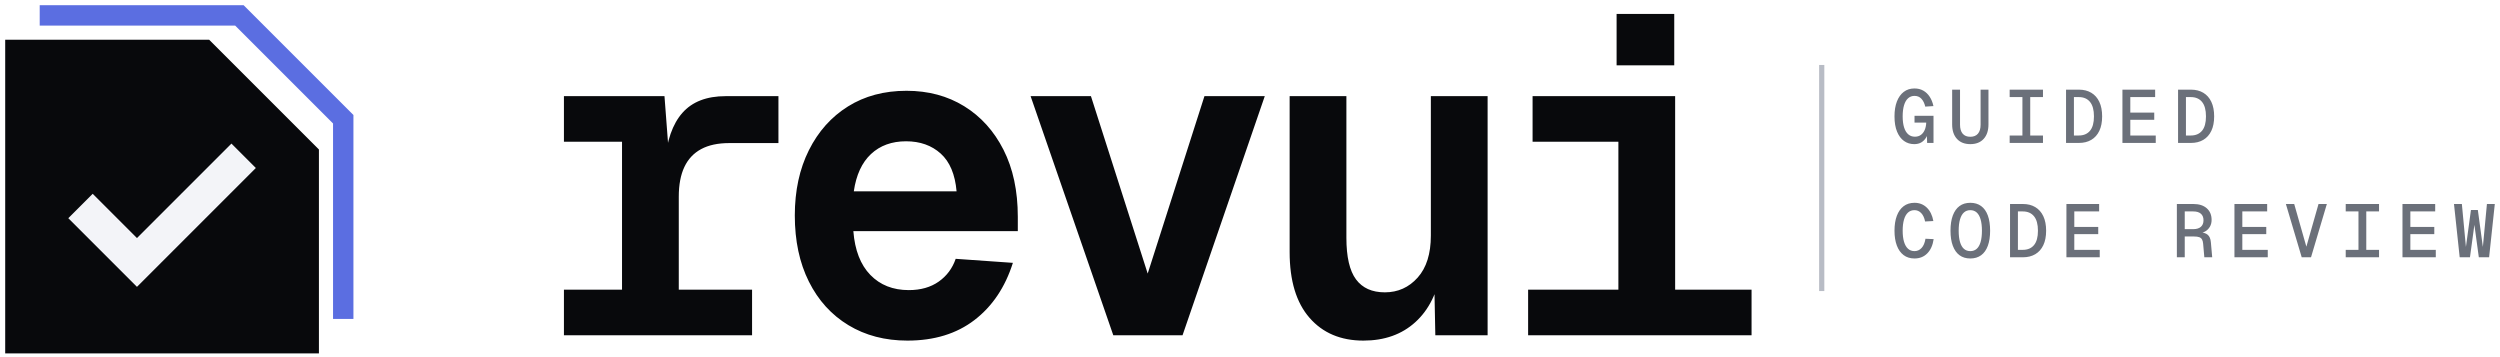
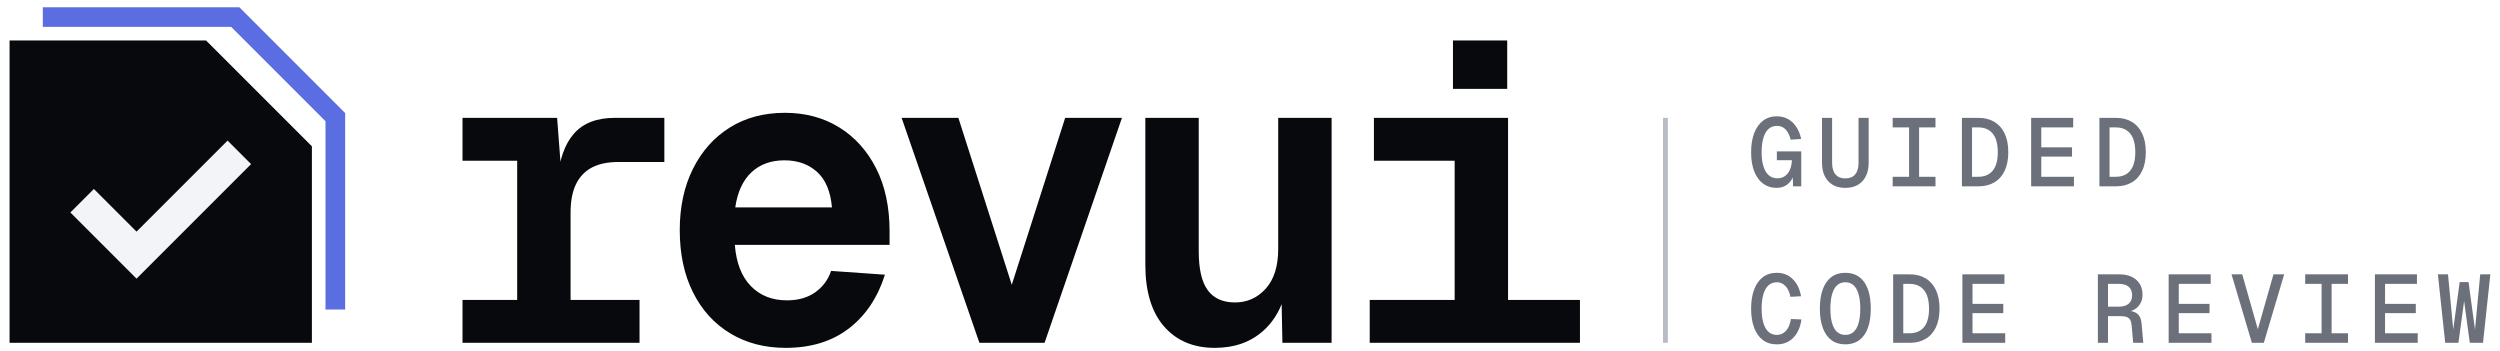
- <svg xmlns="http://www.w3.org/2000/svg" viewBox="119 101 962 137" width="962" height="137" role="img" aria-label="revui">
-   <g transform="translate(121 103) scale(1.207207)">
+ <svg xmlns="http://www.w3.org/2000/svg" viewBox="118.0 89.8 1020.6 143.2" width="1021" height="143" role="img" aria-label="revui">
+   <g transform="translate(121.0 92.758) scale(1.236411)">
    <path d="M11 3.25H74.65L107.75 36.35V100" fill="none" stroke="#5B6EE1" stroke-width="6.5" />
    <path d="M0 11H65L100 46V111H0Z" fill="#08090C" />
    <path d="M24 64L42 82L76 48" fill="none" stroke="#F3F4F8" stroke-width="11" />
  </g>
-   <path fill="#08090C" d="M336.0 230.0V212.46H367.813L358.355 221.746V146.082L367.813 155.54H336.0V138.0H374.692L376.755 165.17L374.864 163.622Q375.895 150.897 381.57 144.449Q387.245 138.0 398.25 138.0H418.542V156.056H399.626Q393.092 156.056 388.793 158.378Q384.493 160.699 382.344 165.256Q380.194 169.813 380.194 176.692V221.746L370.908 212.46H408.396V230.0Z M468.177 232.064Q455.28 232.064 445.478 226.131Q435.676 220.198 430.259 209.364Q424.843 198.531 424.843 183.914Q424.843 169.641 430.259 158.807Q435.676 147.974 445.306 141.955Q454.936 135.936 467.833 135.936Q480.386 135.936 490.016 141.869Q499.646 147.802 505.149 158.636Q510.652 169.469 510.652 184.43V189.933H447.37Q448.229 200.938 453.904 206.785Q459.579 212.632 468.693 212.632Q475.571 212.632 480.214 209.364Q484.857 206.097 486.749 200.594L508.76 202.142Q504.289 216.243 493.971 224.153Q483.654 232.064 468.177 232.064ZM447.542 174.628H487.093Q486.233 164.826 480.988 160.097Q475.743 155.368 467.661 155.368Q459.407 155.368 454.162 160.269Q448.917 165.17 447.542 174.628Z M547.39 230.0 515.577 138.0H538.792L560.631 206.269L582.47 138.0H605.685L574.044 230.0Z M643.627 232.064Q630.557 232.064 622.905 223.293Q615.253 214.523 615.253 198.015V138.0H637.092V192.512Q637.092 203.518 640.789 208.505Q644.486 213.492 651.881 213.492Q659.447 213.492 664.52 207.817Q669.593 202.142 669.593 191.652V138.0H691.432V230.0H671.313L670.797 204.034L673.548 204.893Q671.485 217.791 663.66 224.927Q655.836 232.064 643.627 232.064Z M707.019 230.0V212.46H741.755V146.082L751.213 155.54H708.738V138.0H763.594V212.46H793.0V230.0H763.594H741.755ZM741.067 126.135V106.359H763.25V126.135Z" />
-   <rect x="819" y="126" width="2" height="87" fill="#B8BCC5" />
-   <path fill="#6B707A" d="M855.594 156.462Q853.37 156.462 851.667 155.249Q849.963 154.037 848.982 151.655Q848.0 149.273 848.0 145.779Q848.0 142.458 848.924 140.062Q849.848 137.665 851.566 136.352Q853.284 135.038 855.68 135.038Q857.615 135.038 859.087 135.875Q860.56 136.713 861.556 138.243Q862.552 139.773 862.985 141.823L859.838 142.025Q859.405 140.149 858.38 139.023Q857.355 137.896 855.709 137.896Q854.265 137.896 853.24 138.806Q852.215 139.715 851.681 141.477Q851.147 143.238 851.147 145.779Q851.147 148.291 851.696 150.038Q852.244 151.785 853.298 152.694Q854.352 153.604 855.854 153.604Q857.182 153.604 858.135 152.925Q859.087 152.246 859.621 151.019Q860.156 149.792 860.213 148.175H855.709V145.548H863.014V156.0H860.56L860.415 151.294L861.195 151.265Q860.877 152.737 860.17 153.921Q859.463 155.105 858.337 155.783Q857.211 156.462 855.594 156.462Z M877.175 156.462Q873.883 156.462 872.035 154.441Q870.188 152.42 870.188 148.868V135.5H873.219V148.984Q873.219 151.236 874.23 152.434Q875.24 153.632 877.175 153.632Q879.109 153.632 880.12 152.434Q881.131 151.236 881.131 148.984V135.5H884.162V148.868Q884.162 152.42 882.314 154.441Q880.466 156.462 877.175 156.462Z M892.317 156.0V153.142H897.226V138.358H892.317V135.5H905.137V138.358H900.229V153.142H905.137V156.0Z M914.014 156.0V135.5H919.009Q921.723 135.5 923.73 136.698Q925.737 137.896 926.82 140.192Q927.902 142.487 927.902 145.779Q927.902 149.07 926.82 151.351Q925.737 153.632 923.73 154.816Q921.723 156.0 919.009 156.0ZM917.046 153.142H918.923Q921.723 153.142 923.239 151.308Q924.755 149.475 924.755 145.779Q924.755 142.083 923.239 140.221Q921.723 138.358 918.923 138.358H917.046Z M935.711 156.0V135.5H948.3V138.358H938.743V144.335H947.953V147.107H938.743V153.142H948.531V156.0Z M957.119 156.0V135.5H962.114Q964.828 135.5 966.835 136.698Q968.842 137.896 969.924 140.192Q971.007 142.487 971.007 145.779Q971.007 149.07 969.924 151.351Q968.842 153.632 966.835 154.816Q964.828 156.0 962.114 156.0ZM960.151 153.142H962.027Q964.828 153.142 966.344 151.308Q967.86 149.475 967.86 145.779Q967.86 142.083 966.344 140.221Q964.828 138.358 962.027 138.358H960.151Z M855.709 200.462Q853.226 200.462 851.508 199.163Q849.79 197.863 848.895 195.467Q848.0 193.07 848.0 189.779Q848.0 186.458 848.895 184.062Q849.79 181.665 851.508 180.352Q853.226 179.038 855.709 179.038Q858.51 179.038 860.43 180.886Q862.35 182.734 862.956 186.054L859.78 186.227Q859.347 184.091 858.264 182.979Q857.182 181.868 855.709 181.868Q854.208 181.868 853.197 182.792Q852.187 183.715 851.667 185.477Q851.147 187.238 851.147 189.779Q851.147 192.291 851.667 194.038Q852.187 195.785 853.197 196.708Q854.208 197.632 855.709 197.632Q857.297 197.632 858.423 196.42Q859.549 195.207 859.925 192.868L863.072 193.013Q862.552 196.535 860.618 198.499Q858.683 200.462 855.709 200.462Z M877.175 200.462Q874.721 200.462 873.032 199.22Q871.343 197.979 870.447 195.582Q869.552 193.186 869.552 189.779Q869.552 186.314 870.447 183.918Q871.343 181.521 873.032 180.28Q874.721 179.038 877.175 179.038Q879.629 179.038 881.333 180.28Q883.036 181.521 883.917 183.918Q884.797 186.314 884.797 189.779Q884.797 193.186 883.917 195.582Q883.036 197.979 881.333 199.22Q879.629 200.462 877.175 200.462ZM877.175 197.632Q878.619 197.632 879.615 196.766Q880.611 195.9 881.131 194.139Q881.65 192.377 881.65 189.779Q881.65 187.18 881.131 185.405Q880.611 183.629 879.615 182.748Q878.619 181.868 877.175 181.868Q875.731 181.868 874.735 182.748Q873.739 183.629 873.219 185.405Q872.7 187.18 872.7 189.779Q872.7 192.377 873.219 194.139Q873.739 195.9 874.735 196.766Q875.731 197.632 877.175 197.632Z M892.462 200.0V179.5H897.457Q900.171 179.5 902.178 180.698Q904.184 181.896 905.267 184.192Q906.35 186.487 906.35 189.779Q906.35 193.07 905.267 195.351Q904.184 197.632 902.178 198.816Q900.171 200.0 897.457 200.0ZM895.494 197.142H897.37Q900.171 197.142 901.687 195.308Q903.203 193.475 903.203 189.779Q903.203 186.083 901.687 184.221Q900.171 182.358 897.37 182.358H895.494Z M914.159 200.0V179.5H926.747V182.358H917.19V188.335H926.401V191.107H917.19V197.142H926.978V200.0Z M956.657 200.0V179.5H963.038Q966.301 179.5 968.163 181.146Q970.025 182.792 970.025 185.621Q970.025 187.094 969.376 188.22Q968.726 189.346 967.672 189.981Q966.618 190.616 965.435 190.703L965.319 190.356Q967.456 190.443 968.51 191.324Q969.563 192.204 969.737 194.168L970.256 200.0H967.225L966.763 194.745Q966.676 193.735 966.33 193.128Q965.983 192.522 965.261 192.262Q964.539 192.002 963.269 192.002H959.689V200.0ZM959.689 189.173H962.98Q964.886 189.173 965.896 188.277Q966.907 187.382 966.907 185.765Q966.907 184.12 965.896 183.239Q964.886 182.358 962.98 182.358H959.689Z M978.816 200.0V179.5H991.405V182.358H981.847V188.335H991.058V191.107H981.847V197.142H991.635V200.0Z M1004.699 200.0 998.607 179.5H1001.812L1006.951 197.546H1006.027L1011.167 179.5H1014.372L1008.279 200.0Z M1021.632 200.0V197.142H1026.54V182.358H1021.632V179.5H1034.452V182.358H1029.543V197.142H1034.452V200.0Z M1043.473 200.0V179.5H1056.062V182.358H1046.505V188.335H1055.715V191.107H1046.505V197.142H1056.293V200.0Z M1065.487 200.0 1063.293 179.5H1066.325L1068.028 197.517H1067.682L1069.818 181.81H1072.475L1074.611 197.517H1074.265L1075.968 179.5H1079.0L1076.806 200.0H1072.85L1070.8 184.986H1071.493L1069.443 200.0Z" />
+   <path fill="#08090C" d="M306.242 230.0V212.46H338.055L328.597 221.746V146.082L338.055 155.54H306.242V138.0H344.933L346.997 165.17L345.105 163.622Q346.137 150.897 351.812 144.449Q357.487 138.0 368.492 138.0H388.784V156.056H369.868Q363.333 156.056 359.034 158.378Q354.735 160.699 352.586 165.256Q350.436 169.813 350.436 176.692V221.746L341.15 212.46H378.638V230.0Z M438.419 232.064Q425.522 232.064 415.72 226.131Q405.918 220.198 400.501 209.364Q395.084 198.531 395.084 183.914Q395.084 169.641 400.501 158.807Q405.918 147.974 415.548 141.955Q425.178 135.936 438.075 135.936Q450.628 135.936 460.258 141.869Q469.888 147.802 475.391 158.636Q480.894 169.469 480.894 184.43V189.933H417.611Q418.471 200.938 424.146 206.785Q429.821 212.632 438.935 212.632Q445.813 212.632 450.456 209.364Q455.099 206.097 456.991 200.594L479.002 202.142Q474.531 216.243 464.213 224.153Q453.895 232.064 438.419 232.064ZM417.783 174.628H457.335Q456.475 164.826 451.23 160.097Q445.985 155.368 437.903 155.368Q429.649 155.368 424.404 160.269Q419.159 165.17 417.783 174.628Z M517.631 230.0 485.818 138.0H509.033L530.872 206.269L552.712 138.0H575.927L544.286 230.0Z M613.868 232.064Q600.799 232.064 593.147 223.293Q585.494 214.523 585.494 198.015V138.0H607.334V192.512Q607.334 203.518 611.031 208.505Q614.728 213.492 622.122 213.492Q629.689 213.492 634.762 207.817Q639.835 202.142 639.835 191.652V138.0H661.674V230.0H641.554L641.038 204.034L643.79 204.893Q641.726 217.791 633.902 224.927Q626.078 232.064 613.868 232.064Z M677.26 230.0V212.46H711.997V146.082L721.455 155.54H678.98V138.0H733.836V212.46H763.242V230.0H733.836H711.997ZM711.309 126.135V106.359H733.492V126.135Z" />
+   <rect x="797.2" y="138.0" width="2" height="92.0" fill="#B8BCC5" />
+   <path fill="#6B707A" d="M843.613 166.631Q840.577 166.631 838.25 164.975Q835.923 163.318 834.582 160.065Q833.242 156.811 833.242 152.039Q833.242 147.504 834.504 144.231Q835.766 140.958 838.112 139.163Q840.459 137.369 843.732 137.369Q846.374 137.369 848.385 138.513Q850.397 139.656 851.757 141.746Q853.118 143.837 853.709 146.637L849.411 146.913Q848.819 144.349 847.419 142.811Q846.019 141.273 843.771 141.273Q841.799 141.273 840.399 142.515Q838.999 143.758 838.27 146.163Q837.54 148.569 837.54 152.039Q837.54 155.47 838.29 157.856Q839.039 160.242 840.478 161.485Q841.918 162.727 843.968 162.727Q845.782 162.727 847.084 161.8Q848.385 160.873 849.115 159.197Q849.844 157.521 849.923 155.313H843.771V151.724H853.749V166.0H850.397L850.199 159.572L851.264 159.532Q850.83 161.544 849.864 163.161Q848.898 164.777 847.36 165.704Q845.822 166.631 843.613 166.631Z M871.771 166.631Q867.275 166.631 864.752 163.87Q862.228 161.11 862.228 156.259V138.0H866.368V156.417Q866.368 159.493 867.749 161.13Q869.129 162.766 871.771 162.766Q874.413 162.766 875.794 161.13Q877.174 159.493 877.174 156.417V138.0H881.315V156.259Q881.315 161.11 878.791 163.87Q876.267 166.631 871.771 166.631Z M891.135 166.0V162.096H897.839V141.904H891.135V138.0H908.644V141.904H901.94V162.096H908.644V166.0Z M919.45 166.0V138.0H926.273Q929.98 138.0 932.721 139.637Q935.461 141.273 936.94 144.408Q938.419 147.544 938.419 152.039Q938.419 156.535 936.94 159.651Q935.461 162.766 932.721 164.383Q929.98 166.0 926.273 166.0ZM923.591 162.096H926.154Q929.98 162.096 932.05 159.592Q934.121 157.087 934.121 152.039Q934.121 146.992 932.05 144.448Q929.98 141.904 926.154 141.904H923.591Z M947.766 166.0V138.0H964.96V141.904H951.906V150.068H964.487V153.854H951.906V162.096H965.275V166.0Z M975.687 166.0V138.0H982.509Q986.216 138.0 988.957 139.637Q991.698 141.273 993.177 144.408Q994.656 147.544 994.656 152.039Q994.656 156.535 993.177 159.651Q991.698 162.766 988.957 164.383Q986.216 166.0 982.509 166.0ZM979.828 162.096H982.391Q986.216 162.096 988.287 159.592Q990.357 157.087 990.357 152.039Q990.357 146.992 988.287 144.448Q986.216 141.904 982.391 141.904H979.828Z M843.771 230.631Q840.38 230.631 838.033 228.856Q835.687 227.082 834.464 223.808Q833.242 220.535 833.242 216.039Q833.242 211.504 834.464 208.231Q835.687 204.958 838.033 203.163Q840.38 201.369 843.771 201.369Q847.597 201.369 850.219 203.893Q852.842 206.417 853.67 210.952L849.332 211.189Q848.74 208.27 847.261 206.752Q845.782 205.234 843.771 205.234Q841.721 205.234 840.34 206.496Q838.96 207.758 838.25 210.163Q837.54 212.569 837.54 216.039Q837.54 219.47 838.25 221.856Q838.96 224.242 840.34 225.504Q841.721 226.766 843.771 226.766Q845.94 226.766 847.478 225.11Q849.016 223.454 849.529 220.259L853.828 220.456Q853.118 225.268 850.475 227.949Q847.833 230.631 843.771 230.631Z M871.771 230.631Q868.419 230.631 866.112 228.935Q863.805 227.239 862.582 223.966Q861.36 220.693 861.36 216.039Q861.36 211.307 862.582 208.034Q863.805 204.761 866.112 203.065Q868.419 201.369 871.771 201.369Q875.123 201.369 877.45 203.065Q879.777 204.761 880.98 208.034Q882.182 211.307 882.182 216.039Q882.182 220.693 880.98 223.966Q879.777 227.239 877.45 228.935Q875.123 230.631 871.771 230.631ZM871.771 226.766Q873.743 226.766 875.104 225.583Q876.464 224.4 877.174 221.994Q877.884 219.589 877.884 216.039Q877.884 212.49 877.174 210.065Q876.464 207.639 875.104 206.437Q873.743 205.234 871.771 205.234Q869.799 205.234 868.439 206.437Q867.078 207.639 866.368 210.065Q865.659 212.49 865.659 216.039Q865.659 219.589 866.368 221.994Q867.078 224.4 868.439 225.583Q869.799 226.766 871.771 226.766Z M891.332 230.0V202.0H898.154Q901.861 202.0 904.602 203.637Q907.343 205.273 908.822 208.408Q910.301 211.544 910.301 216.039Q910.301 220.535 908.822 223.651Q907.343 226.766 904.602 228.383Q901.861 230.0 898.154 230.0ZM895.473 226.096H898.036Q901.861 226.096 903.932 223.592Q906.002 221.087 906.002 216.039Q906.002 210.992 903.932 208.448Q901.861 205.904 898.036 205.904H895.473Z M919.647 230.0V202.0H936.842V205.904H923.788V214.068H936.368V217.854H923.788V226.096H937.157V230.0Z M975.056 230.0V202.0H983.771Q988.228 202.0 990.771 204.248Q993.315 206.496 993.315 210.361Q993.315 212.372 992.428 213.91Q991.54 215.448 990.101 216.315Q988.661 217.183 987.044 217.301L986.887 216.828Q989.805 216.946 991.244 218.149Q992.684 219.352 992.921 222.034L993.63 230.0H989.49L988.859 222.823Q988.74 221.442 988.267 220.614Q987.794 219.786 986.808 219.431Q985.822 219.076 984.087 219.076H979.197V230.0ZM979.197 215.211H983.692Q986.295 215.211 987.675 213.989Q989.056 212.766 989.056 210.558Q989.056 208.31 987.675 207.107Q986.295 205.904 983.692 205.904H979.197Z M1004.002 230.0V202.0H1021.197V205.904H1008.143V214.068H1020.723V217.854H1008.143V226.096H1021.512V230.0Z M1038.036 230.0 1029.715 202.0H1034.092L1041.112 226.648H1039.85L1046.87 202.0H1051.247L1042.926 230.0Z M1059.844 230.0V226.096H1066.549V205.904H1059.844V202.0H1077.354V205.904H1070.65V226.096H1077.354V230.0Z M1088.357 230.0V202.0H1105.552V205.904H1092.498V214.068H1105.078V217.854H1092.498V226.096H1105.867V230.0Z M1117.106 230.0 1114.109 202.0H1118.25L1120.577 226.608H1120.104L1123.022 205.155H1126.65L1129.568 226.608H1129.095L1131.422 202.0H1135.563L1132.566 230.0H1127.163L1124.363 209.493H1125.309L1122.509 230.0Z" />
</svg>
